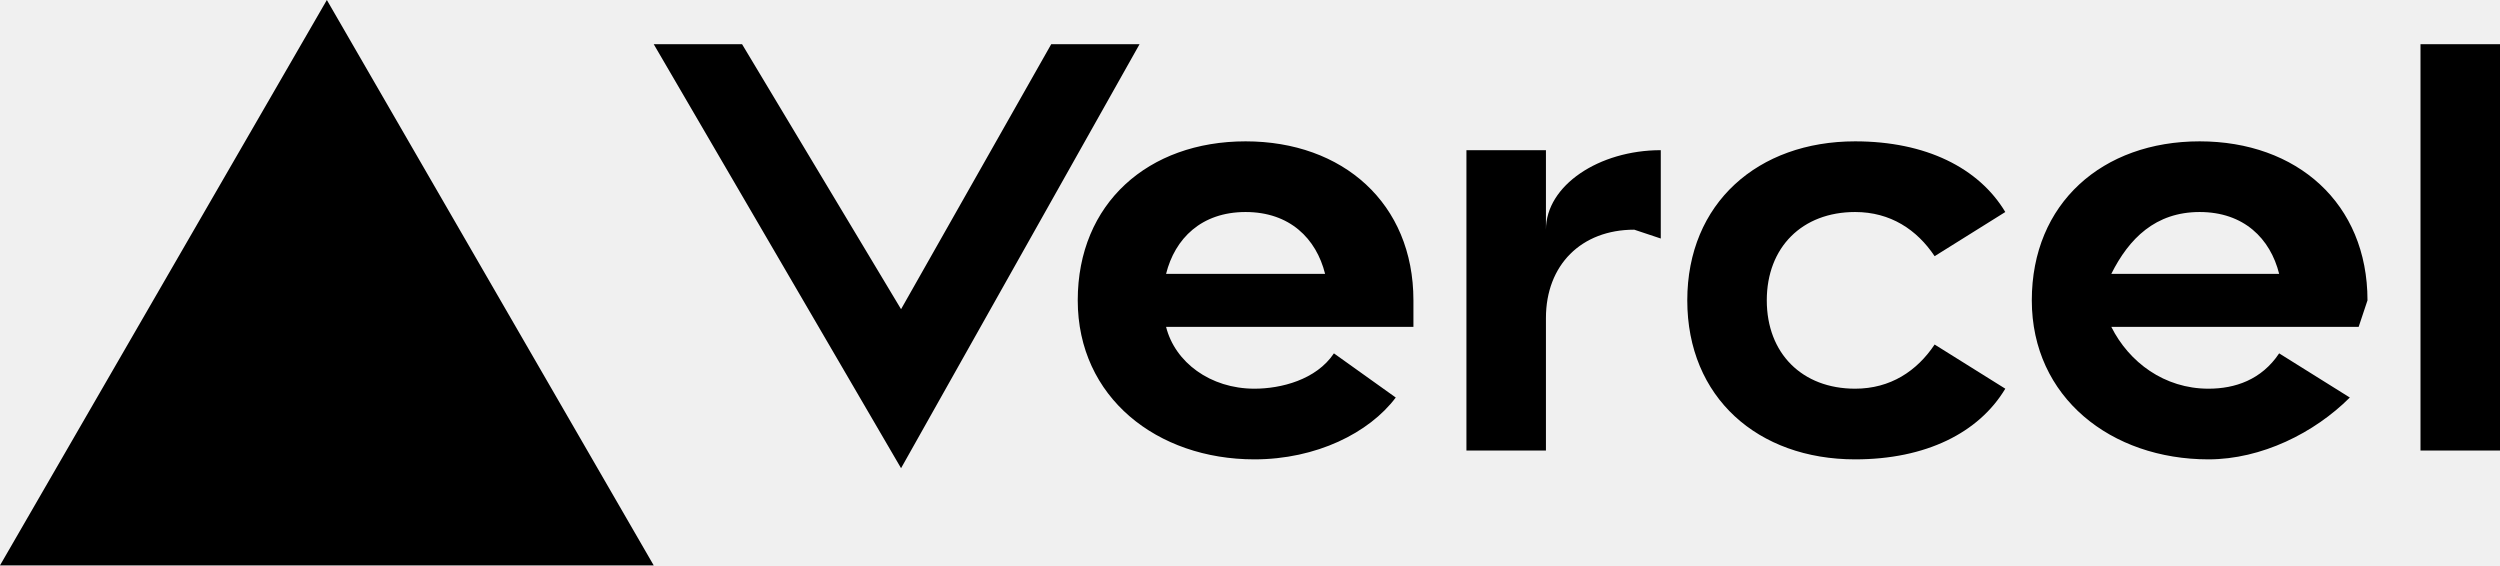
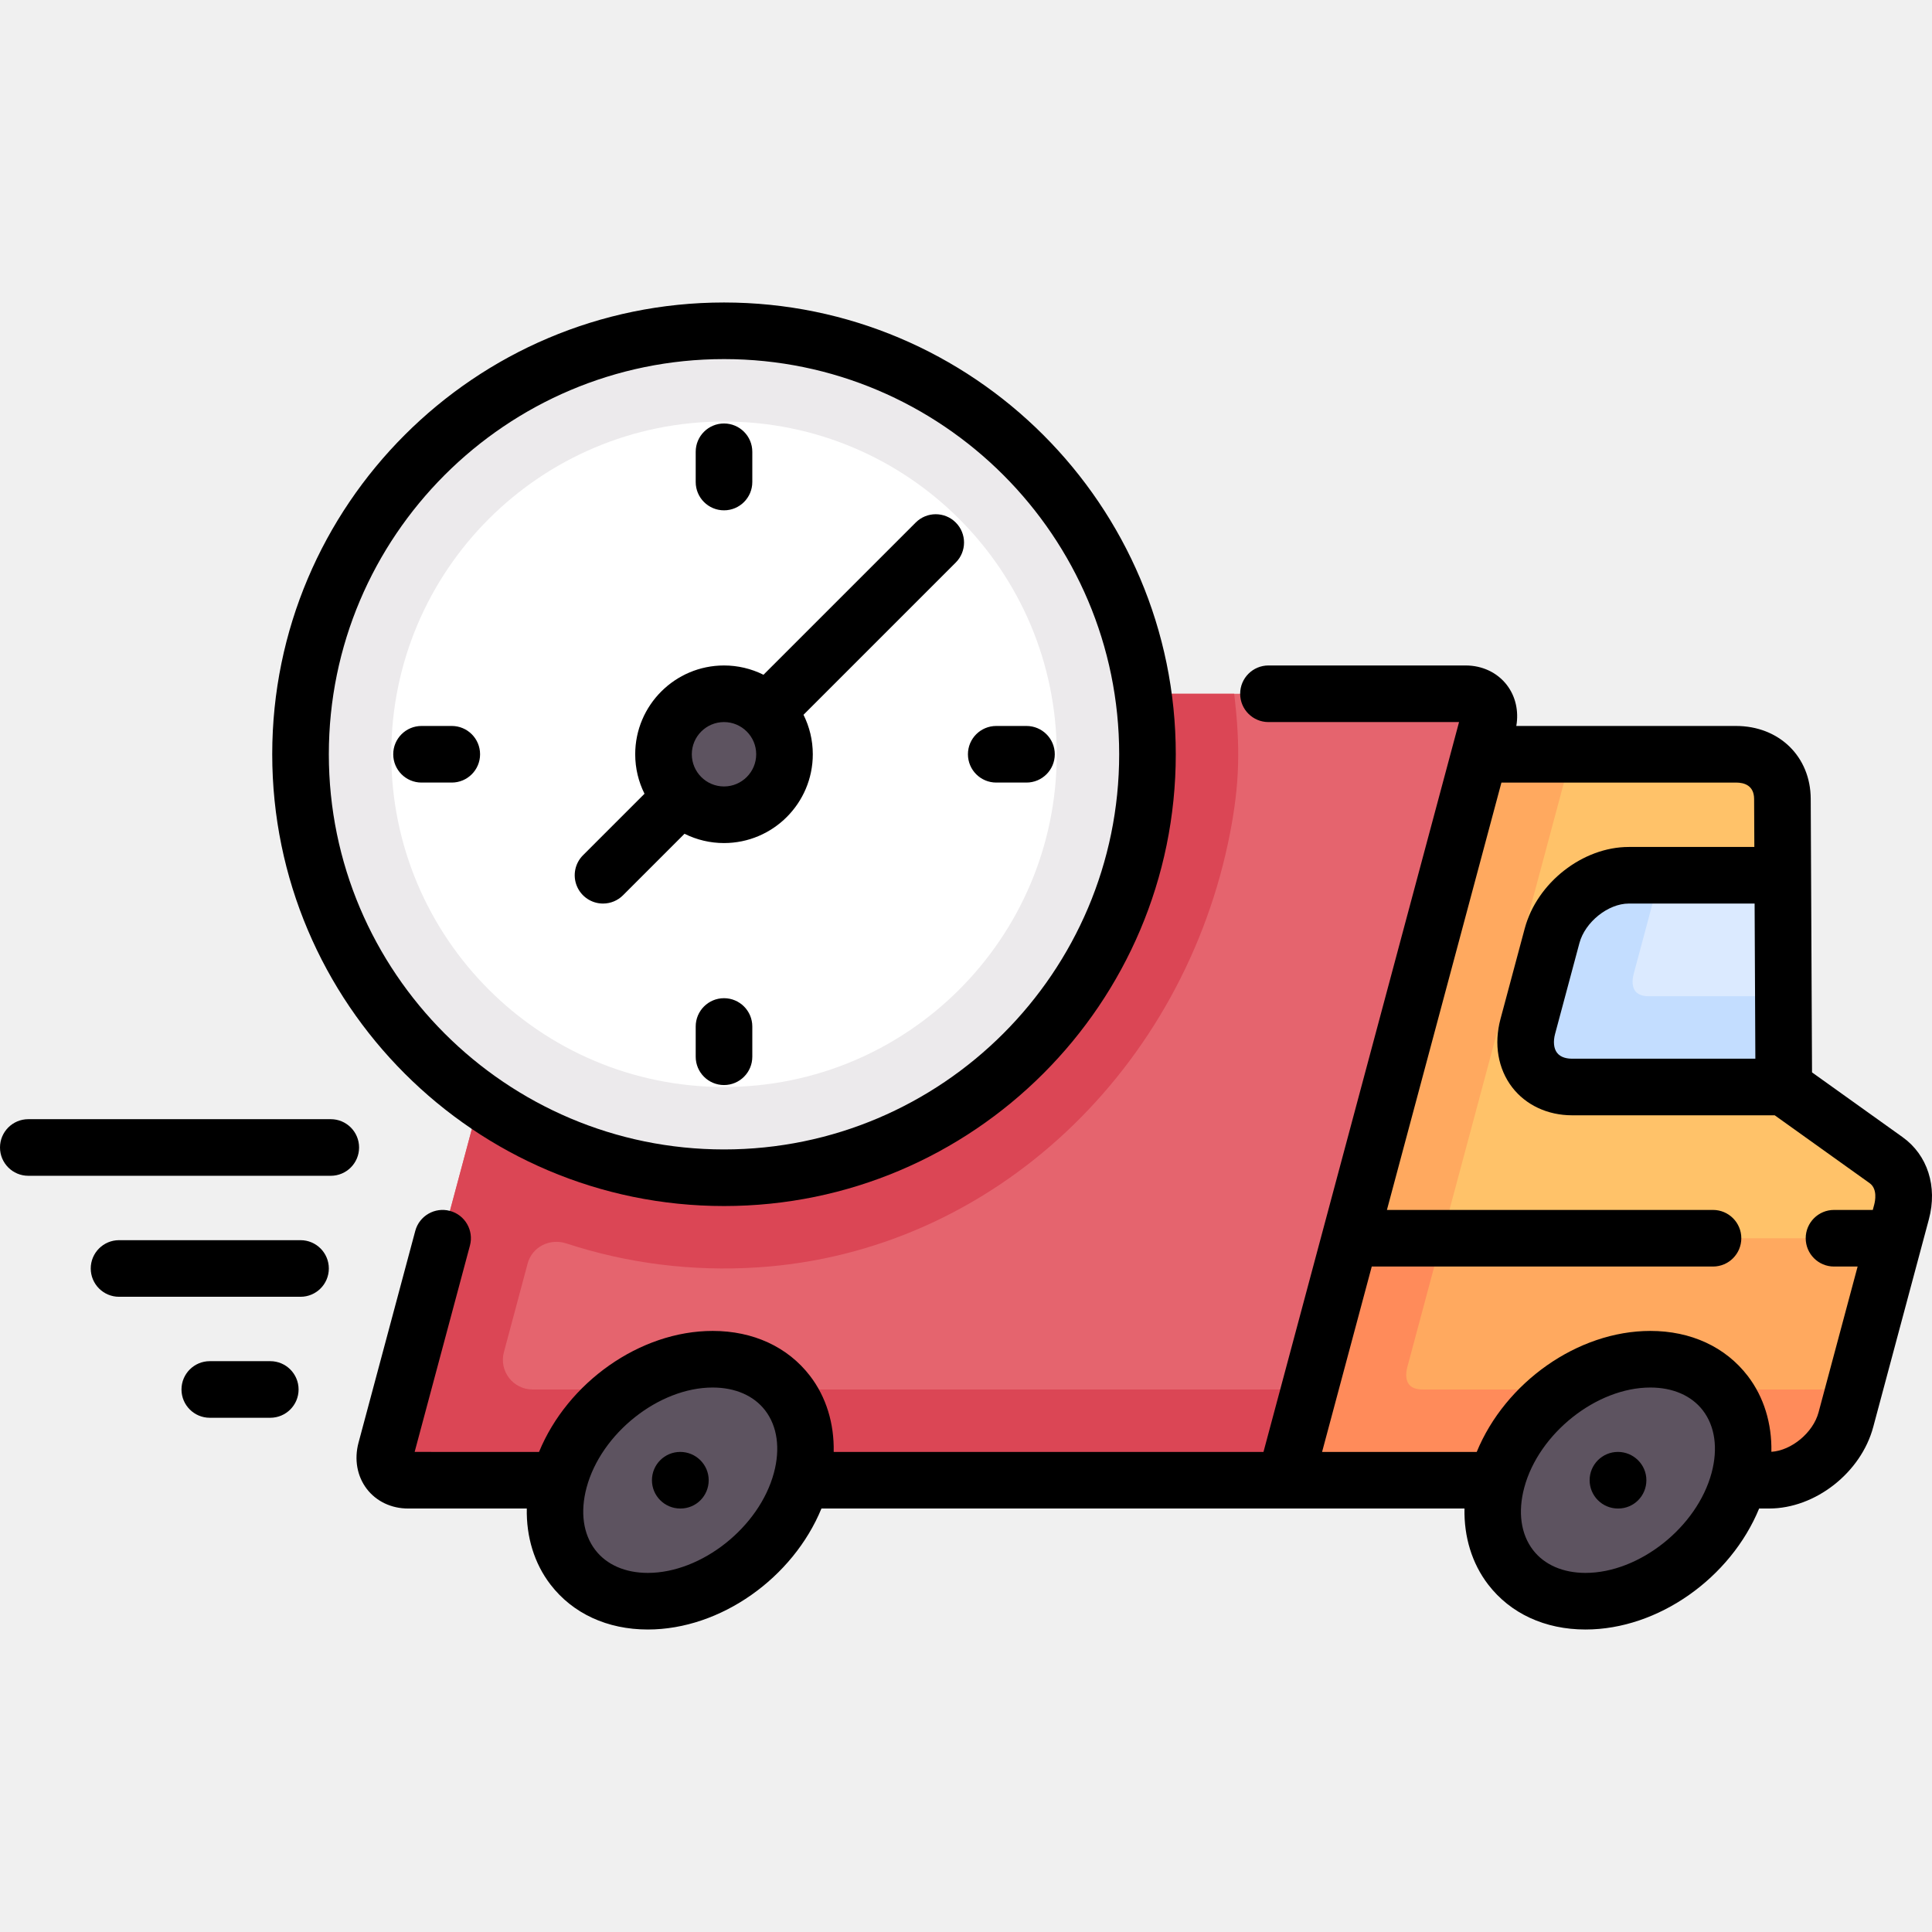
- <svg xmlns="http://www.w3.org/2000/svg" fill="none" viewBox="0 0 283 64">
-   <path fill="black" d="M141 16c-11 0-19 7-19 18s9 18 20 18c7 0 13-3 16-7l-7-5c-2 3-6 4-9 4-5 0-9-3-10-7h28v-3c0-11-8-18-19-18zm-9 15c1-4 4-7 9-7s8 3 9 7h-18zm117-15c-11 0-19 7-19 18s9 18 20 18c6 0 12-3 16-7l-8-5c-2 3-5 4-8 4-5 0-9-3-11-7h28l1-3c0-11-8-18-19-18zm-10 15c2-4 5-7 10-7s8 3 9 7h-19zm-39 3c0 6 4 10 10 10 4 0 7-2 9-5l8 5c-3 5-9 8-17 8-11 0-19-7-19-18s8-18 19-18c8 0 14 3 17 8l-8 5c-2-3-5-5-9-5-6 0-10 4-10 10zm83-29v46h-9V5h9zM37 0l37 64H0L37 0zm92 5-27 48L74 5h10l18 30 17-30h10zm59 12v10l-3-1c-6 0-10 4-10 10v15h-9V17h9v9c0-5 6-9 13-9z" />
+ <svg xmlns="http://www.w3.org/2000/svg" version="1.1" width="512" height="512" x="0" y="0" viewBox="0 0 512.006 512.006" style="enable-background:new 0 0 512 512" xml:space="preserve" class="">
+   <g>
+     <path fill="#ffa95f" d="m499.834 307.445-27.105-19.378-.365-76.364c-.033-6.975-5.072-11.814-12.302-11.814h-83.948l-51.55 192.387h144.29c8.854 0 17.956-7.178 20.328-16.032l14.751-55.052c1.51-5.631-.046-10.849-4.099-13.747z" data-original="#ffa95f" />
+     <path fill="#ff8b5a" d="M376.957 368.229c-1.153 0-2.708-.237-3.573-1.364-.776-1.012-.93-2.68-.421-4.578l9.147-34.139h-40.363l-17.183 64.129h144.29c8.855 0 17.955-7.178 20.328-16.032l2.148-8.016z" data-original="#ff8b5a" />
+     <path fill="#ffc269" d="m499.834 307.445-27.105-19.378-.365-76.364c-.033-6.975-5.072-11.814-12.302-11.814h-43.585L382.11 328.147h119.96l1.864-6.955c1.509-5.631-.047-10.849-4.1-13.747z" data-original="#ffc269" />
+     <path fill="#e5646e" d="M163.975 183.858h224.452c4.427 0 7.054 3.589 5.868 8.016l-53.698 200.403H108.129c-4.427 0-7.054-3.589-5.868-8.016l51.55-192.387c1.186-4.427 5.737-8.016 10.164-8.016z" data-original="#e5646e" class="" />
+     <path fill="#db4655" d="m340.597 392.277 6.444-24.048H141.128c-5.165 0-8.925-4.899-7.588-9.889l6.291-23.484c1.189-4.438 5.877-6.766 10.243-5.335 16.223 5.317 33.363 7.481 50.748 6.351 62.92-4.088 113.173-53.215 125.162-115.117 2.496-12.887 2.788-22.684 1.09-36.898h-163.1c-4.427 0-8.978 3.589-10.164 8.016L102.26 384.26c-1.186 4.427 1.44 8.016 5.868 8.016h232.469z" data-original="#db4655" class="" />
+     <ellipse cx="428.774" cy="392.277" fill="#5d5360" rx="36.647" ry="28.055" transform="rotate(-41.2 428.408 391.988)" data-original="#5d5360" class="" />
+     <ellipse cx="180.274" cy="392.277" fill="#5d5360" rx="36.647" ry="28.055" transform="rotate(-41.2 180.107 391.974)" data-original="#5d5360" class="" />
+     <path fill="#dbeaff" d="M416.617 288.067h56.113l-.268-56.113h-40.809c-8.854 0-17.955 7.178-20.328 16.032l-6.444 24.048c-2.373 8.855 2.881 16.033 11.736 16.033z" data-original="#dbeaff" />
+     <circle cx="191.871" cy="199.89" r="112.226" fill="#eceaec" data-original="#eceaec" class="" />
+     <circle cx="191.871" cy="199.89" r="88.177" fill="#ffffff" data-original="#ffffff" class="" />
+     <circle cx="191.871" cy="199.89" r="16.032" fill="#5d5360" data-original="#5d5360" class="" />
+     <path fill="#c3ddff" d="m472.729 288.067-.114-24.048h-35.67c-1.152 0-2.707-.237-3.571-1.364-.777-1.012-.931-2.68-.422-4.578l6.444-24.049.556-2.074h-8.299c-8.855 0-17.956 7.178-20.328 16.032l-6.445 24.048c-2.372 8.854 2.883 16.032 11.737 16.032h56.112z" data-original="#c3ddff" />
+     <path d="M428.774 384.777a7.5 7.5 0 0 0 0 15h.08c4.142 0 7.46-3.358 7.46-7.5s-3.397-7.5-7.54-7.5zM180.274 384.777a7.5 7.5 0 0 0 0 15h.08c4.142 0 7.46-3.358 7.46-7.5s-3.397-7.5-7.54-7.5z" fill="#000000" data-original="#000000" class="" />
+     <path d="m504.196 301.345-23.985-17.148-.346-72.529c-.054-11.17-8.382-19.278-19.802-19.278h-58.221c.682-3.954-.193-7.842-2.499-10.848-2.528-3.294-6.507-5.184-10.916-5.184h-52.266a7.5 7.5 0 0 0 0 15l50.507.001-51.827 193.418H220.94c.154-7.512-1.98-14.552-6.261-20.131-5.905-7.695-15.072-11.934-25.813-11.934-19.304 0-38.466 13.695-46.014 32.065l-32.965-.001 14.654-54.689a7.5 7.5 0 0 0-5.304-9.186c-3.994-1.068-8.113 1.302-9.186 5.304L95.016 382.32c-1.188 4.432-.387 8.906 2.197 12.273 2.528 3.294 6.507 5.184 10.916 5.184h31.48c-.154 7.512 1.979 14.551 6.26 20.13 5.905 7.696 15.072 11.934 25.813 11.934 19.304 0 38.466-13.695 46.014-32.064h170.413c-.154 7.512 1.979 14.551 6.26 20.13 5.905 7.696 15.072 11.934 25.813 11.934 19.304 0 38.466-13.695 46.014-32.064h2.659c12.217 0 24.329-9.484 27.573-21.592l14.751-55.051c2.329-8.696-.346-17.045-6.983-21.789zm-299.102 88.991c-3.85 14.367-19.15 26.505-33.412 26.505-5.97 0-10.911-2.154-13.913-6.065-3.228-4.206-4.05-10.086-2.315-16.558 3.849-14.368 19.15-26.506 33.412-26.506 5.97 0 10.911 2.154 13.913 6.065 3.227 4.207 4.05 10.087 2.315 16.559zm260.099-109.769h-48.577c-1.268 0-2.988-.271-3.981-1.565-.875-1.14-1.061-2.972-.51-5.026l6.443-24.048c1.495-5.579 7.609-10.473 13.083-10.473h33.345zm-11.599 109.769c-3.85 14.367-19.15 26.505-33.412 26.505-5.97 0-10.911-2.154-13.913-6.065-3.228-4.206-4.05-10.086-2.315-16.558 3.849-14.368 19.15-26.506 33.412-26.506 5.97 0 10.911 2.154 13.913 6.065 3.227 4.207 4.05 10.087 2.315 16.559zm28.344-16.032c-1.442 5.381-7.18 10.112-12.498 10.442.147-7.5-1.987-14.528-6.262-20.099-5.905-7.695-15.072-11.934-25.813-11.934-19.304 0-38.466 13.695-46.014 32.065H350.37l13.164-49.129h90.438a7.5 7.5 0 0 0 0-15h-86.419L397.9 207.391h62.161c2.181 0 4.785.755 4.802 4.35l.061 12.715H431.65c-12.217 0-24.329 9.484-27.573 21.591l-6.443 24.048c-1.767 6.594-.637 13.169 3.1 18.039 3.625 4.725 9.414 7.434 15.881 7.434h53.708l25.148 17.98c2.138 1.528 1.472 4.753 1.217 5.705l-.374 1.396h-10.277a7.5 7.5 0 0 0 0 15h6.258z" fill="#000000" data-original="#000000" class="" />
+     <path d="M191.871 319.616c66.017 0 119.726-53.708 119.726-119.726S257.888 80.164 191.871 80.164 72.145 133.873 72.145 199.89s53.709 119.726 119.726 119.726zm0-224.452c57.746 0 104.726 46.98 104.726 104.726s-46.979 104.726-104.726 104.726S87.145 257.636 87.145 199.89s46.98-104.726 104.726-104.726z" fill="#000000" data-original="#000000" class="" />
+     <path d="M159.807 239.454a7.474 7.474 0 0 0 5.303-2.197l16.298-16.298a23.379 23.379 0 0 0 10.463 2.463c12.976 0 23.532-10.557 23.532-23.532 0-3.757-.89-7.309-2.463-10.463l40.347-40.346a7.5 7.5 0 0 0 0-10.606 7.498 7.498 0 0 0-10.606 0l-40.347 40.346a23.378 23.378 0 0 0-10.463-2.462c-12.976 0-23.532 10.557-23.532 23.532 0 3.757.89 7.309 2.462 10.463l-16.298 16.298a7.5 7.5 0 0 0 5.304 12.802zm32.064-48.096c4.705 0 8.532 3.828 8.532 8.532s-3.828 8.532-8.532 8.532-8.532-3.828-8.532-8.532 3.828-8.532 8.532-8.532zM191.871 135.244a7.5 7.5 0 0 0 7.5-7.5v-8.016a7.5 7.5 0 0 0-15 0v8.016a7.5 7.5 0 0 0 7.5 7.5zM191.871 264.535a7.5 7.5 0 0 0-7.5 7.5v8.016a7.5 7.5 0 0 0 15 0v-8.016a7.5 7.5 0 0 0-7.5-7.5zM264.016 207.39h8.016a7.5 7.5 0 0 0 0-15h-8.016a7.5 7.5 0 0 0 0 15zM127.226 199.89a7.5 7.5 0 0 0-7.5-7.5h-8.016a7.5 7.5 0 0 0 0 15h8.016a7.5 7.5 0 0 0 7.5-7.5zM87.661 296.599H7.5a7.5 7.5 0 0 0 0 15h80.161a7.5 7.5 0 0 0 0-15zM79.645 328.664H31.548a7.5 7.5 0 0 0 0 15h48.097a7.5 7.5 0 0 0 0-15zM71.629 360.728H55.597a7.5 7.5 0 0 0 0 15h16.032a7.5 7.5 0 0 0 0-15z" fill="#000000" data-original="#000000" class="" />
+   </g>
</svg>
